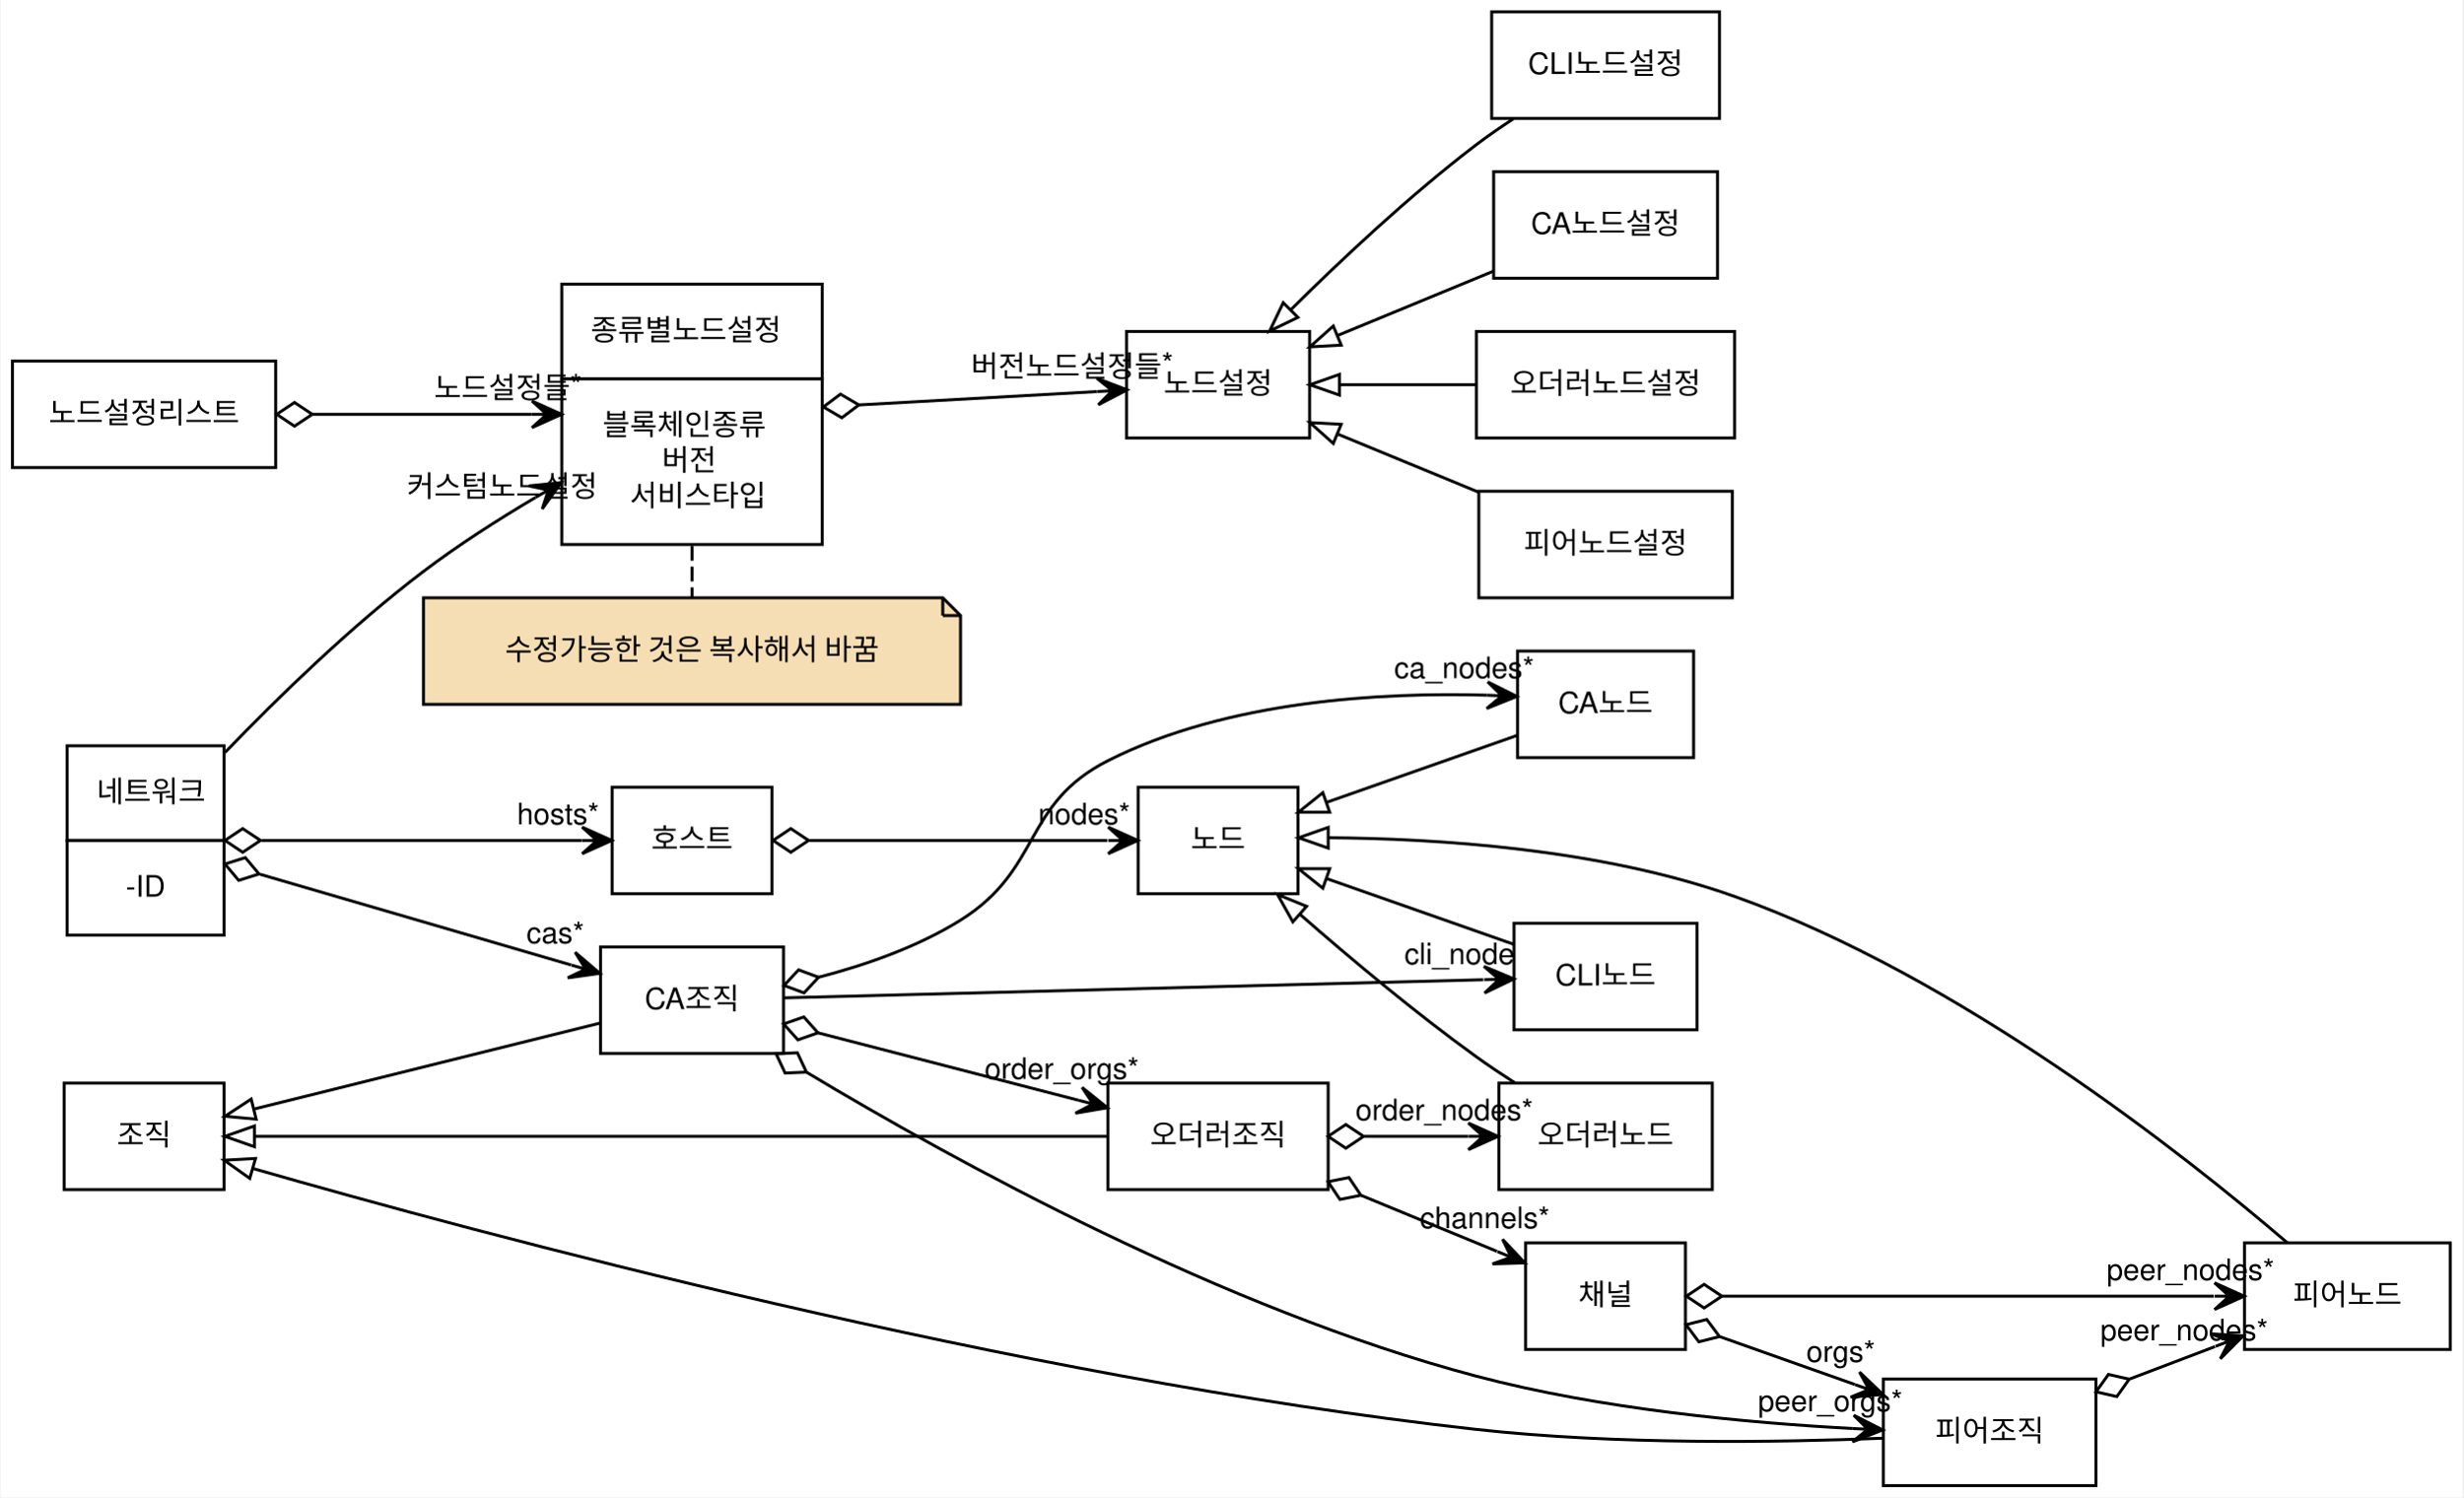
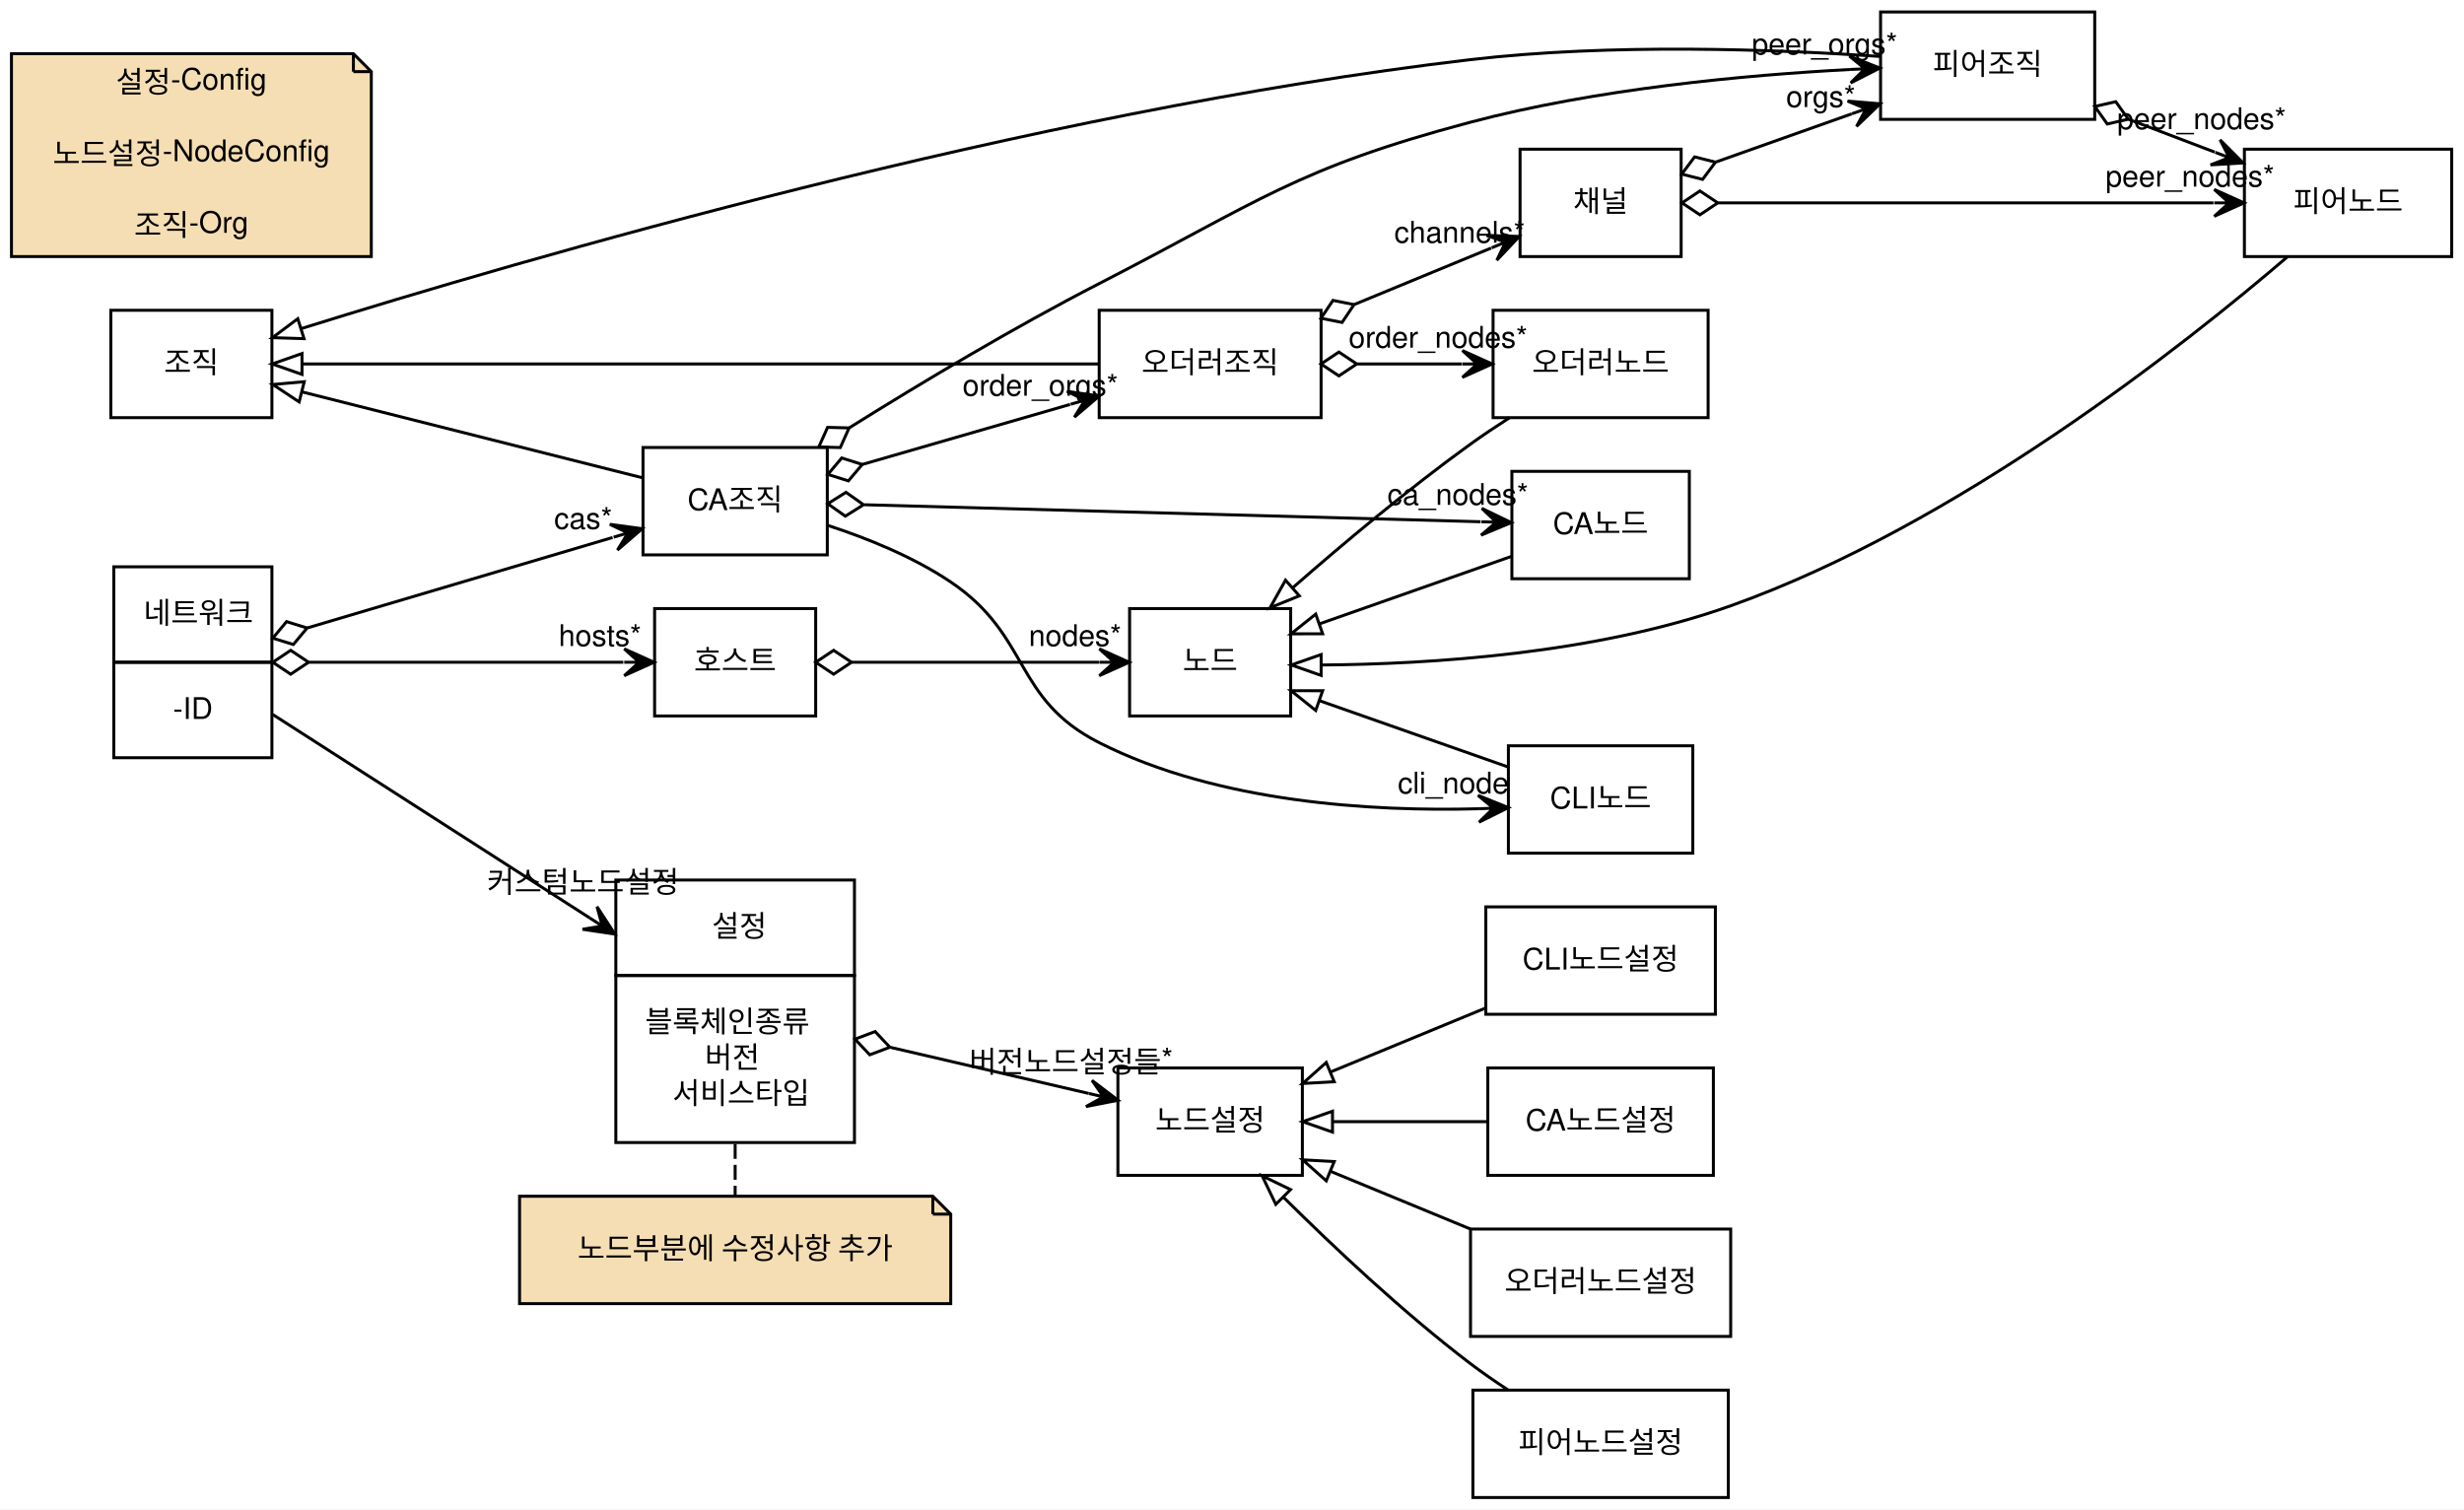
- <svg xmlns="http://www.w3.org/2000/svg" width="832pt" height="506pt" viewBox="0.00 0.00 831.62 506.00">
+ <svg xmlns="http://www.w3.org/2000/svg" width="826pt" height="506pt" viewBox="0.00 0.00 826.04 506.00">
  <g id="graph0" class="graph" transform="scale(1 1) rotate(0) translate(4 502)">
-     <polygon fill="#ffffff" stroke="transparent" points="-4,4 -4,-502 827.622,-502 827.622,4 -4,4" />
+     <polygon fill="#ffffff" stroke="transparent" points="-4,4 -4,-502 822.044,-502 822.044,4 -4,4" />
    <g id="node1" class="node">
-       <polygon fill="none" stroke="#000000" points="18.48,-218 18.48,-250 71.48,-250 71.48,-218 18.48,-218" />
-       <text text-anchor="start" x="28.43" y="-231" font-family="Helvetica,sans-Serif" font-size="10.00" fill="#000000">네트워크</text>
-       <polygon fill="none" stroke="#000000" points="18.48,-186 18.48,-218 71.48,-218 71.48,-186 18.48,-186" />
-       <text text-anchor="start" x="38.316" y="-199" font-family="Helvetica,sans-Serif" font-size="10.00" fill="#000000">-ID</text>
+       <polygon fill="none" stroke="#000000" points="34.158,-280 34.158,-312 87.158,-312 87.158,-280 34.158,-280" />
+       <text text-anchor="start" x="44.109" y="-293" font-family="Helvetica,sans-Serif" font-size="10.00" fill="#000000">네트워크</text>
+       <polygon fill="none" stroke="#000000" points="34.158,-248 34.158,-280 87.158,-280 87.158,-248 34.158,-248" />
+       <text text-anchor="start" x="53.995" y="-261" font-family="Helvetica,sans-Serif" font-size="10.00" fill="#000000">-ID</text>
    </g>
    <g id="node2" class="node">
-       <polygon fill="none" stroke="#000000" points="260.457,-182 198.672,-182 198.672,-146 260.457,-146 260.457,-182" />
-       <text text-anchor="middle" x="229.565" y="-161" font-family="Helvetica,sans-Serif" font-size="10.00" fill="#000000">CA조직</text>
+       <polygon fill="none" stroke="#000000" points="273.346,-352 211.562,-352 211.562,-316 273.346,-316 273.346,-352" />
+       <text text-anchor="middle" x="242.454" y="-331" font-family="Helvetica,sans-Serif" font-size="10.00" fill="#000000">CA조직</text>
    </g>
    <g id="edge1" class="edge">
-       <path fill="none" stroke="#000000" d="M83.663,-206.568C114.528,-197.563 157.42,-185.049 188.708,-175.92" />
-       <polygon fill="none" stroke="#000000" points="83.309,-206.671 78.67,-212.191 71.789,-210.032 76.429,-204.512 83.309,-206.671" />
-       <polygon fill="#000000" stroke="#000000" points="198.429,-173.084 190.089,-180.205 193.629,-174.484 188.829,-175.885 188.829,-175.885 188.829,-175.885 193.629,-174.484 187.569,-171.565 198.429,-173.084 198.429,-173.084" />
-       <text text-anchor="middle" x="183.396" y="-183.275" font-family="Helvetica,sans-Serif" font-size="10.00" fill="#000000">cas*</text>
+       <path fill="none" stroke="#000000" d="M99.092,-291.533C129.189,-300.448 170.746,-312.759 201.371,-321.83" />
+       <polygon fill="none" stroke="#000000" points="98.955,-291.493 92.066,-293.624 87.45,-288.084 94.339,-285.953 98.955,-291.493" />
+       <polygon fill="#000000" stroke="#000000" points="211.306,-324.773 200.439,-326.248 206.512,-323.353 201.717,-321.933 201.717,-321.933 201.717,-321.933 206.512,-323.353 202.995,-317.618 211.306,-324.773 211.306,-324.773" />
+       <text text-anchor="middle" x="191.525" y="-324.729" font-family="Helvetica,sans-Serif" font-size="10.00" fill="#000000">cas*</text>
    </g>
    <g id="node10" class="node">
-       <polygon fill="none" stroke="#000000" points="256.565,-236 202.565,-236 202.565,-200 256.565,-200 256.565,-236" />
-       <text text-anchor="middle" x="229.565" y="-215" font-family="Helvetica,sans-Serif" font-size="10.00" fill="#000000">호스트</text>
+       <polygon fill="none" stroke="#000000" points="269.454,-298 215.454,-298 215.454,-262 269.454,-262 269.454,-298" />
+       <text text-anchor="middle" x="242.454" y="-277" font-family="Helvetica,sans-Serif" font-size="10.00" fill="#000000">호스트</text>
    </g>
    <g id="edge11" class="edge">
-       <path fill="none" stroke="#000000" d="M84.152,-218C116.202,-218 160.983,-218 192.356,-218" />
-       <polygon fill="none" stroke="#000000" points="83.789,-218 77.789,-222 71.789,-218 77.79,-214 83.789,-218" />
-       <polygon fill="#000000" stroke="#000000" points="202.444,-218 192.444,-222.5 197.444,-218 192.444,-218 192.444,-218 192.444,-218 197.444,-218 192.444,-213.5 202.444,-218 202.444,-218" />
-       <text text-anchor="middle" x="184.318" y="-223.452" font-family="Helvetica,sans-Serif" font-size="10.00" fill="#000000">hosts*</text>
+       <path fill="none" stroke="#000000" d="M99.573,-280C130.831,-280 174.224,-280 204.968,-280" />
+       <polygon fill="none" stroke="#000000" points="99.45,-280 93.45,-284 87.45,-280 93.45,-276 99.45,-280" />
+       <polygon fill="#000000" stroke="#000000" points="215.274,-280 205.274,-284.5 210.274,-280 205.274,-280 205.274,-280 205.274,-280 210.274,-280 205.274,-275.5 215.274,-280 215.274,-280" />
+       <text text-anchor="middle" x="197.148" y="-285.452" font-family="Helvetica,sans-Serif" font-size="10.00" fill="#000000">hosts*</text>
    </g>
    <g id="node12" class="node">
-       <polygon fill="none" stroke="#000000" points="185.565,-374 185.565,-406 273.565,-406 273.565,-374 185.565,-374" />
-       <text text-anchor="start" x="195.31" y="-387" font-family="Helvetica,sans-Serif" font-size="10.00" fill="#000000">종류별노드설정</text>
-       <polygon fill="none" stroke="#000000" points="185.565,-318 185.565,-374 273.565,-374 273.565,-318 185.565,-318" />
-       <text text-anchor="start" x="199.363" y="-355" font-family="Helvetica,sans-Serif" font-size="10.00" fill="#000000">블록체인종류</text>
-       <text text-anchor="start" x="219.403" y="-343" font-family="Helvetica,sans-Serif" font-size="10.00" fill="#000000">버전</text>
-       <text text-anchor="start" x="208.567" y="-331" font-family="Helvetica,sans-Serif" font-size="10.00" fill="#000000">서비스타입</text>
+       <polygon fill="none" stroke="#000000" points="202.454,-175 202.454,-207 282.454,-207 282.454,-175 202.454,-175" />
+       <text text-anchor="start" x="234.672" y="-188" font-family="Helvetica,sans-Serif" font-size="10.00" fill="#000000">설정</text>
+       <polygon fill="none" stroke="#000000" points="202.454,-119 202.454,-175 282.454,-175 282.454,-119 202.454,-119" />
+       <text text-anchor="start" x="212.253" y="-156" font-family="Helvetica,sans-Serif" font-size="10.00" fill="#000000">블록체인종류</text>
+       <text text-anchor="start" x="232.292" y="-144" font-family="Helvetica,sans-Serif" font-size="10.00" fill="#000000">버전</text>
+       <text text-anchor="start" x="221.457" y="-132" font-family="Helvetica,sans-Serif" font-size="10.00" fill="#000000">서비스타입</text>
+     </g>
+     <g id="edge13" class="edge">
+       <path fill="none" stroke="#000000" d="M87.45,-262.484C115.469,-244.501 159.666,-216.134 193.709,-194.285" />
+       <polygon fill="#000000" stroke="#000000" points="202.129,-188.881 196.144,-198.07 197.921,-191.582 193.713,-194.282 193.713,-194.282 193.713,-194.282 197.921,-191.582 191.283,-190.495 202.129,-188.881 202.129,-188.881" />
+       <text text-anchor="middle" x="191.44" y="-202.785" font-family="Helvetica,sans-Serif" font-size="10.00" fill="#000000">커스텀노드설정</text>
+     </g>
+     <g id="node3" class="node">
+       <polygon fill="none" stroke="#000000" points="438.885,-398 364.494,-398 364.494,-362 438.885,-362 438.885,-398" />
+       <text text-anchor="middle" x="401.69" y="-377" font-family="Helvetica,sans-Serif" font-size="10.00" fill="#000000">오더러조직</text>
+     </g>
+     <g id="edge2" class="edge">
+       <path fill="none" stroke="#000000" d="M285.139,-346.331C306.61,-352.533 332.684,-360.066 354.721,-366.432" />
+       <polygon fill="none" stroke="#000000" points="285.063,-346.309 278.188,-348.487 273.534,-342.978 280.409,-340.801 285.063,-346.309" />
+       <polygon fill="#000000" stroke="#000000" points="364.532,-369.266 353.676,-370.814 359.728,-367.878 354.925,-366.49 354.925,-366.49 354.925,-366.49 359.728,-367.878 356.173,-362.167 364.532,-369.266 364.532,-369.266" />
+       <text text-anchor="middle" x="344.772" y="-369.356" font-family="Helvetica,sans-Serif" font-size="10.00" fill="#000000">order_orgs*</text>
+     </g>
+     <g id="node4" class="node">
+       <polygon fill="none" stroke="#000000" points="698.245,-498 626.446,-498 626.446,-462 698.245,-462 698.245,-498" />
+       <text text-anchor="middle" x="662.346" y="-477" font-family="Helvetica,sans-Serif" font-size="10.00" fill="#000000">피어조직</text>
+     </g>
+     <g id="edge3" class="edge">
+       <path fill="none" stroke="#000000" d="M280.816,-358.661C304.523,-373.463 335.817,-392.223 364.592,-407 418.134,-434.497 430.614,-445.55 488.787,-461 531.049,-472.224 580.794,-476.832 616.168,-478.716" />
+       <polygon fill="none" stroke="#000000" points="280.651,-358.558 273.442,-358.748 270.494,-352.168 277.702,-351.977 280.651,-358.558" />
+       <polygon fill="#000000" stroke="#000000" points="626.202,-479.198 615.998,-483.213 621.208,-478.958 616.214,-478.718 616.214,-478.718 616.214,-478.718 621.208,-478.958 616.43,-474.223 626.202,-479.198 626.202,-479.198" />
+       <text text-anchor="middle" x="607.692" y="-483.771" font-family="Helvetica,sans-Serif" font-size="10.00" fill="#000000">peer_orgs*</text>
+     </g>
+     <g id="node5" class="node">
+       <polygon fill="none" stroke="#000000" points="562.334,-344 502.849,-344 502.849,-308 562.334,-308 562.334,-344" />
+       <text text-anchor="middle" x="532.591" y="-323" font-family="Helvetica,sans-Serif" font-size="10.00" fill="#000000">CA노드</text>
+     </g>
+     <g id="edge4" class="edge">
+       <path fill="none" stroke="#000000" d="M285.839,-332.804C341.711,-331.263 438.064,-328.606 492.36,-327.109" />
+       <polygon fill="none" stroke="#000000" points="285.499,-332.813 279.612,-336.977 273.504,-333.144 279.391,-328.98 285.499,-332.813" />
+       <polygon fill="#000000" stroke="#000000" points="502.635,-326.826 492.762,-331.6 497.636,-326.964 492.638,-327.102 492.638,-327.102 492.638,-327.102 497.636,-326.964 492.514,-322.603 502.635,-326.826 502.635,-326.826" />
+       <text text-anchor="middle" x="484.748" y="-332.775" font-family="Helvetica,sans-Serif" font-size="10.00" fill="#000000">ca_nodes*</text>
+     </g>
+     <g id="node6" class="node">
+       <polygon fill="none" stroke="#000000" points="563.504,-252 501.679,-252 501.679,-216 563.504,-216 563.504,-252" />
+       <text text-anchor="middle" x="532.591" y="-231" font-family="Helvetica,sans-Serif" font-size="10.00" fill="#000000">CLI노드</text>
+     </g>
+     <g id="edge5" class="edge">
+       <path fill="none" stroke="#000000" d="M273.445,-325.903C286.793,-321.556 302.155,-315.345 314.592,-307 341.752,-288.776 335.404,-267.761 364.592,-253 404.405,-232.865 456.164,-229.942 491.65,-230.89" />
+       <polygon fill="#000000" stroke="#000000" points="501.655,-231.271 491.491,-235.387 496.659,-231.081 491.662,-230.89 491.662,-230.89 491.662,-230.89 496.659,-231.081 491.834,-226.394 501.655,-231.271 501.655,-231.271" />
+       <text text-anchor="middle" x="483.22" y="-236.027" font-family="Helvetica,sans-Serif" font-size="10.00" fill="#000000">cli_node</text>
+     </g>
+     <g id="node8" class="node">
+       <polygon fill="none" stroke="#000000" points="568.636,-398 496.546,-398 496.546,-362 568.636,-362 568.636,-398" />
+       <text text-anchor="middle" x="532.591" y="-377" font-family="Helvetica,sans-Serif" font-size="10.00" fill="#000000">오더러노드</text>
+     </g>
+     <g id="edge7" class="edge">
+       <path fill="none" stroke="#000000" d="M451.088,-380C462.567,-380 474.748,-380 486.098,-380" />
+       <polygon fill="none" stroke="#000000" points="450.851,-380 444.851,-384 438.851,-380 444.851,-376 450.851,-380" />
+       <polygon fill="#000000" stroke="#000000" points="496.242,-380 486.242,-384.5 491.242,-380 486.242,-380 486.242,-380 486.242,-380 491.242,-380 486.242,-375.5 496.242,-380 496.242,-380" />
+       <text text-anchor="middle" x="478.116" y="-385.452" font-family="Helvetica,sans-Serif" font-size="10.00" fill="#000000">order_nodes*</text>
+     </g>
+     <g id="node9" class="node">
+       <polygon fill="none" stroke="#000000" points="559.591,-452 505.591,-452 505.591,-416 559.591,-416 559.591,-452" />
+       <text text-anchor="middle" x="532.591" y="-431" font-family="Helvetica,sans-Serif" font-size="10.00" fill="#000000">채널</text>
+     </g>
+     <g id="edge8" class="edge">
+       <path fill="none" stroke="#000000" d="M450.137,-399.986C465.276,-406.231 481.719,-413.014 495.909,-418.868" />
+       <polygon fill="none" stroke="#000000" points="449.944,-399.906 442.872,-401.316 438.851,-395.33 445.923,-393.92 449.944,-399.906" />
+       <polygon fill="#000000" stroke="#000000" points="505.329,-422.754 494.369,-423.1 500.707,-420.847 496.085,-418.94 496.085,-418.94 496.085,-418.94 500.707,-420.847 497.801,-414.78 505.329,-422.754 505.329,-422.754" />
+       <text text-anchor="middle" x="485.35" y="-420.655" font-family="Helvetica,sans-Serif" font-size="10.00" fill="#000000">channels*</text>
+     </g>
+     <g id="node7" class="node">
+       <polygon fill="none" stroke="#000000" points="817.919,-452 748.42,-452 748.42,-416 817.919,-416 817.919,-452" />
+       <text text-anchor="middle" x="783.169" y="-431" font-family="Helvetica,sans-Serif" font-size="10.00" fill="#000000">피어노드</text>
+     </g>
+     <g id="edge6" class="edge">
+       <path fill="none" stroke="#000000" d="M709.692,-461.974C719.166,-458.367 729.09,-454.589 738.471,-451.018" />
+       <polygon fill="none" stroke="#000000" points="709.484,-462.053 705.3,-467.926 698.27,-466.323 702.454,-460.45 709.484,-462.053" />
+       <polygon fill="#000000" stroke="#000000" points="748.008,-447.387 740.263,-455.15 743.335,-449.166 738.662,-450.945 738.662,-450.945 738.662,-450.945 743.335,-449.166 737.061,-446.739 748.008,-447.387 748.008,-447.387" />
+       <text text-anchor="middle" x="734.075" y="-458.735" font-family="Helvetica,sans-Serif" font-size="10.00" fill="#000000">peer_nodes*</text>
+     </g>
+     <g id="edge9" class="edge">
+       <path fill="none" stroke="#000000" d="M571.302,-447.723C585.605,-452.794 601.948,-458.588 616.802,-463.854" />
+       <polygon fill="none" stroke="#000000" points="571.102,-447.653 564.111,-449.418 559.792,-443.643 566.784,-441.878 571.102,-447.653" />
+       <polygon fill="#000000" stroke="#000000" points="626.312,-467.226 615.383,-468.125 621.6,-465.555 616.887,-463.884 616.887,-463.884 616.887,-463.884 621.6,-465.555 618.391,-459.643 626.312,-467.226 626.312,-467.226" />
+       <text text-anchor="middle" x="606.404" y="-466.135" font-family="Helvetica,sans-Serif" font-size="10.00" fill="#000000">orgs*</text>
+     </g>
+     <g id="edge10" class="edge">
+       <path fill="none" stroke="#000000" d="M572.042,-434C617.115,-434 690.734,-434 738.05,-434" />
+       <polygon fill="none" stroke="#000000" points="571.885,-434 565.885,-438 559.885,-434 565.885,-430 571.885,-434" />
+       <polygon fill="#000000" stroke="#000000" points="748.31,-434 738.31,-438.5 743.31,-434 738.31,-434 738.31,-434 738.31,-434 743.31,-434 738.31,-429.5 748.31,-434 748.31,-434" />
+       <text text-anchor="middle" x="730.184" y="-439.452" font-family="Helvetica,sans-Serif" font-size="10.00" fill="#000000">peer_nodes*</text>
+     </g>
+     <g id="node11" class="node">
+       <polygon fill="none" stroke="#000000" points="428.69,-298 374.69,-298 374.69,-262 428.69,-262 428.69,-298" />
+       <text text-anchor="middle" x="401.69" y="-277" font-family="Helvetica,sans-Serif" font-size="10.00" fill="#000000">노드</text>
+     </g>
+     <g id="edge12" class="edge">
+       <path fill="none" stroke="#000000" d="M281.573,-280C306.833,-280 339.507,-280 364.398,-280" />
+       <polygon fill="none" stroke="#000000" points="281.466,-280 275.466,-284 269.466,-280 275.466,-276 281.466,-280" />
+       <polygon fill="#000000" stroke="#000000" points="374.545,-280 364.545,-284.5 369.545,-280 364.545,-280 364.545,-280 364.545,-280 369.545,-280 364.545,-275.5 374.545,-280 374.545,-280" />
+       <text text-anchor="middle" x="356.419" y="-285.452" font-family="Helvetica,sans-Serif" font-size="10.00" fill="#000000">nodes*</text>
+     </g>
+     <g id="edge22" class="edge">
+       <path fill="none" stroke="#000000" d="M438.374,-292.891C458.701,-300.034 483.648,-308.801 502.765,-315.519" />
+       <polygon fill="none" stroke="#000000" points="439.407,-289.545 428.812,-289.531 437.087,-296.149 439.407,-289.545" />
+     </g>
+     <g id="edge23" class="edge">
+       <path fill="none" stroke="#000000" d="M438.509,-267.061C458.482,-260.043 482.886,-251.467 501.834,-244.809" />
+       <polygon fill="none" stroke="#000000" points="437.087,-263.851 428.812,-270.469 439.407,-270.455 437.087,-263.851" />
+     </g>
+     <g id="edge21" class="edge">
+       <path fill="none" stroke="#000000" d="M439,-279.087C475.156,-279.341 531.03,-282.78 576.396,-299 652.088,-326.062 727.825,-385.902 762.937,-415.988" />
+       <polygon fill="none" stroke="#000000" points="438.895,-275.587 428.898,-279.096 438.901,-282.587 438.895,-275.587" />
+     </g>
+     <g id="edge20" class="edge">
+       <path fill="none" stroke="#000000" d="M429.525,-305.11C446.224,-319.716 468.161,-338.12 488.787,-353 492.989,-356.031 497.536,-359.075 502.055,-361.97" />
+       <polygon fill="none" stroke="#000000" points="431.592,-302.266 421.777,-298.277 426.962,-307.516 431.592,-302.266" />
+     </g>
+     <g id="node13" class="node">
+       <polygon fill="none" stroke="#000000" points="432.609,-144 370.77,-144 370.77,-108 432.609,-108 432.609,-144" />
+       <text text-anchor="middle" x="401.69" y="-123" font-family="Helvetica,sans-Serif" font-size="10.00" fill="#000000">노드설정</text>
    </g>
    <g id="edge14" class="edge">
-       <path fill="none" stroke="#000000" d="M71.822,-247.754C89.882,-266.512 114.627,-290.581 138.959,-309 150.647,-317.847 163.935,-326.368 176.664,-333.892" />
-       <polygon fill="#000000" stroke="#000000" points="185.36,-338.935 174.452,-337.812 181.035,-336.427 176.709,-333.919 176.709,-333.919 176.709,-333.919 181.035,-336.427 178.966,-330.026 185.36,-338.935 185.36,-338.935" />
-       <text text-anchor="middle" x="165.44" y="-334.155" font-family="Helvetica,sans-Serif" font-size="10.00" fill="#000000">커스텀노드설정</text>
-     </g>
-     <g id="node3" class="node">
-       <polygon fill="none" stroke="#000000" points="444.463,-136 370.072,-136 370.072,-100 444.463,-100 444.463,-136" />
-       <text text-anchor="middle" x="407.267" y="-115" font-family="Helvetica,sans-Serif" font-size="10.00" fill="#000000">오더러조직</text>
-     </g>
-     <g id="edge2" class="edge">
-       <path fill="none" stroke="#000000" d="M272.225,-152.957C298.74,-146.093 332.859,-137.261 360.167,-130.192" />
-       <polygon fill="none" stroke="#000000" points="272.135,-152.98 267.329,-158.356 260.518,-155.987 265.324,-150.611 272.135,-152.98" />
-       <polygon fill="#000000" stroke="#000000" points="369.893,-127.675 361.34,-134.537 365.053,-128.928 360.212,-130.181 360.212,-130.181 360.212,-130.181 365.053,-128.928 359.085,-125.824 369.893,-127.675 369.893,-127.675" />
-       <text text-anchor="middle" x="354.464" y="-137.4" font-family="Helvetica,sans-Serif" font-size="10.00" fill="#000000">order_orgs*</text>
-     </g>
-     <g id="node4" class="node">
-       <polygon fill="none" stroke="#000000" points="703.823,-36 632.024,-36 632.024,0 703.823,0 703.823,-36" />
-       <text text-anchor="middle" x="667.923" y="-15" font-family="Helvetica,sans-Serif" font-size="10.00" fill="#000000">피어조직</text>
-     </g>
-     <g id="edge3" class="edge">
-       <path fill="none" stroke="#000000" d="M268.293,-139.652C318.346,-109.575 409.203,-59.617 494.365,-37 536.628,-25.776 586.372,-21.168 621.746,-19.284" />
-       <polygon fill="none" stroke="#000000" points="268.209,-139.704 265.158,-146.237 257.953,-145.933 261.005,-139.4 268.209,-139.704" />
-       <polygon fill="#000000" stroke="#000000" points="631.78,-18.802 622.008,-23.777 626.786,-19.042 621.792,-19.282 621.792,-19.282 621.792,-19.282 626.786,-19.042 621.576,-14.787 631.78,-18.802 631.78,-18.802" />
-       <text text-anchor="middle" x="614.081" y="-25.115" font-family="Helvetica,sans-Serif" font-size="10.00" fill="#000000">peer_orgs*</text>
-     </g>
-     <g id="node5" class="node">
-       <polygon fill="none" stroke="#000000" points="567.912,-282 508.427,-282 508.427,-246 567.912,-246 567.912,-282" />
-       <text text-anchor="middle" x="538.169" y="-261" font-family="Helvetica,sans-Serif" font-size="10.00" fill="#000000">CA노드</text>
-     </g>
-     <g id="edge4" class="edge">
-       <path fill="none" stroke="#000000" d="M272.318,-171.761C288.145,-175.881 305.734,-182.015 320.17,-191 347.939,-208.283 340.982,-230.239 370.17,-245 410.34,-265.316 462.673,-268.109 498.18,-267.084" />
-       <polygon fill="none" stroke="#000000" points="272.316,-171.761 265.554,-174.267 260.64,-168.989 267.402,-166.483 272.316,-171.761" />
-       <polygon fill="#000000" stroke="#000000" points="508.175,-266.681 498.364,-271.58 503.179,-266.882 498.183,-267.084 498.183,-267.084 498.183,-267.084 503.179,-266.882 498.002,-262.587 508.175,-266.681 508.175,-266.681" />
-       <text text-anchor="middle" x="490.403" y="-272.856" font-family="Helvetica,sans-Serif" font-size="10.00" fill="#000000">ca_nodes*</text>
-     </g>
-     <g id="node6" class="node">
-       <polygon fill="none" stroke="#000000" points="569.082,-190 507.257,-190 507.257,-154 569.082,-154 569.082,-190" />
-       <text text-anchor="middle" x="538.169" y="-169" font-family="Helvetica,sans-Serif" font-size="10.00" fill="#000000">CLI노드</text>
-     </g>
-     <g id="edge5" class="edge">
-       <path fill="none" stroke="#000000" d="M260.568,-164.804C316.485,-166.253 434.222,-169.305 496.887,-170.93" />
-       <polygon fill="#000000" stroke="#000000" points="507.187,-171.197 497.074,-175.436 502.189,-171.067 497.19,-170.938 497.19,-170.938 497.19,-170.938 502.189,-171.067 497.307,-166.439 507.187,-171.197 507.187,-171.197" />
-       <text text-anchor="middle" x="488.848" y="-176.177" font-family="Helvetica,sans-Serif" font-size="10.00" fill="#000000">cli_node</text>
-     </g>
-     <g id="node8" class="node">
-       <polygon fill="none" stroke="#000000" points="574.215,-136 502.125,-136 502.125,-100 574.215,-100 574.215,-136" />
-       <text text-anchor="middle" x="538.169" y="-115" font-family="Helvetica,sans-Serif" font-size="10.00" fill="#000000">오더러노드</text>
-     </g>
-     <g id="edge7" class="edge">
-       <path fill="none" stroke="#000000" d="M456.666,-118C468.145,-118 480.327,-118 491.675,-118" />
-       <polygon fill="none" stroke="#000000" points="456.429,-118 450.429,-122 444.429,-118 450.429,-114 456.429,-118" />
-       <polygon fill="#000000" stroke="#000000" points="501.82,-118 491.82,-122.5 496.82,-118 491.82,-118 491.82,-118 491.82,-118 496.82,-118 491.82,-113.5 501.82,-118 501.82,-118" />
-       <text text-anchor="middle" x="483.694" y="-123.452" font-family="Helvetica,sans-Serif" font-size="10.00" fill="#000000">order_nodes*</text>
-     </g>
-     <g id="node9" class="node">
-       <polygon fill="none" stroke="#000000" points="565.169,-82 511.17,-82 511.17,-46 565.169,-46 565.169,-82" />
-       <text text-anchor="middle" x="538.169" y="-61" font-family="Helvetica,sans-Serif" font-size="10.00" fill="#000000">채널</text>
-     </g>
-     <g id="edge8" class="edge">
-       <path fill="none" stroke="#000000" d="M455.715,-98.014C470.854,-91.769 487.297,-84.986 501.487,-79.132" />
-       <polygon fill="none" stroke="#000000" points="455.522,-98.094 451.501,-104.08 444.429,-102.67 448.45,-96.684 455.522,-98.094" />
-       <polygon fill="#000000" stroke="#000000" points="510.907,-75.246 503.379,-83.22 506.285,-77.153 501.663,-79.06 501.663,-79.06 501.663,-79.06 506.285,-77.153 499.947,-74.9 510.907,-75.246 510.907,-75.246" />
-       <text text-anchor="middle" x="497.374" y="-86.972" font-family="Helvetica,sans-Serif" font-size="10.00" fill="#000000">channels*</text>
-     </g>
-     <g id="node7" class="node">
-       <polygon fill="none" stroke="#000000" points="823.497,-82 753.998,-82 753.998,-46 823.497,-46 823.497,-82" />
-       <text text-anchor="middle" x="788.747" y="-61" font-family="Helvetica,sans-Serif" font-size="10.00" fill="#000000">피어노드</text>
-     </g>
-     <g id="edge6" class="edge">
-       <path fill="none" stroke="#000000" d="M715.27,-36.026C724.744,-39.633 734.668,-43.411 744.049,-46.982" />
-       <polygon fill="none" stroke="#000000" points="715.062,-35.947 708.032,-37.55 703.848,-31.677 710.878,-30.074 715.062,-35.947" />
-       <polygon fill="#000000" stroke="#000000" points="753.586,-50.613 742.639,-51.261 748.913,-48.834 744.24,-47.055 744.24,-47.055 744.24,-47.055 748.913,-48.834 745.841,-42.85 753.586,-50.613 753.586,-50.613" />
-       <text text-anchor="middle" x="733.639" y="-49.063" font-family="Helvetica,sans-Serif" font-size="10.00" fill="#000000">peer_nodes*</text>
-     </g>
-     <g id="edge9" class="edge">
-       <path fill="none" stroke="#000000" d="M576.88,-50.277C591.183,-45.206 607.526,-39.412 622.38,-34.146" />
-       <polygon fill="none" stroke="#000000" points="576.681,-50.347 572.362,-56.122 565.37,-54.357 569.689,-48.582 576.681,-50.347" />
-       <polygon fill="#000000" stroke="#000000" points="631.89,-30.774 623.969,-38.357 627.178,-32.445 622.465,-34.116 622.465,-34.116 622.465,-34.116 627.178,-32.445 620.961,-29.875 631.89,-30.774 631.89,-30.774" />
-       <text text-anchor="middle" x="617.63" y="-41.798" font-family="Helvetica,sans-Serif" font-size="10.00" fill="#000000">orgs*</text>
-     </g>
-     <g id="edge10" class="edge">
-       <path fill="none" stroke="#000000" d="M577.62,-64C622.693,-64 696.312,-64 743.628,-64" />
-       <polygon fill="none" stroke="#000000" points="577.463,-64 571.463,-68 565.463,-64 571.463,-60 577.463,-64" />
-       <polygon fill="#000000" stroke="#000000" points="753.888,-64 743.888,-68.5 748.888,-64 743.888,-64 743.888,-64 743.888,-64 748.888,-64 743.888,-59.5 753.888,-64 753.888,-64" />
-       <text text-anchor="middle" x="735.762" y="-69.452" font-family="Helvetica,sans-Serif" font-size="10.00" fill="#000000">peer_nodes*</text>
-     </g>
-     <g id="node11" class="node">
-       <polygon fill="none" stroke="#000000" points="434.267,-236 380.267,-236 380.267,-200 434.267,-200 434.267,-236" />
-       <text text-anchor="middle" x="407.267" y="-215" font-family="Helvetica,sans-Serif" font-size="10.00" fill="#000000">노드</text>
-     </g>
-     <g id="edge12" class="edge">
-       <path fill="none" stroke="#000000" d="M269.136,-218C299.21,-218 340.301,-218 369.835,-218" />
-       <polygon fill="none" stroke="#000000" points="268.941,-218 262.941,-222 256.941,-218 262.941,-214 268.941,-218" />
-       <polygon fill="#000000" stroke="#000000" points="380.151,-218 370.151,-222.5 375.151,-218 370.151,-218 370.151,-218 370.151,-218 375.151,-218 370.151,-213.5 380.151,-218 380.151,-218" />
-       <text text-anchor="middle" x="362.025" y="-223.452" font-family="Helvetica,sans-Serif" font-size="10.00" fill="#000000">nodes*</text>
-     </g>
-     <g id="edge23" class="edge">
-       <path fill="none" stroke="#000000" d="M443.952,-230.891C464.279,-238.034 489.226,-246.801 508.343,-253.519" />
-       <polygon fill="none" stroke="#000000" points="444.985,-227.545 434.39,-227.531 442.664,-234.149 444.985,-227.545" />
+       <path fill="none" stroke="#000000" d="M294.621,-150.879C316.183,-145.868 340.805,-140.147 360.997,-135.455" />
+       <polygon fill="none" stroke="#000000" points="294.324,-150.947 289.385,-156.202 282.636,-153.663 287.575,-148.409 294.324,-150.947" />
+       <polygon fill="#000000" stroke="#000000" points="370.816,-133.174 362.094,-139.82 365.946,-134.305 361.076,-135.437 361.076,-135.437 361.076,-135.437 365.946,-134.305 360.057,-131.054 370.816,-133.174 370.816,-133.174" />
+       <text text-anchor="middle" x="355.073" y="-142.509" font-family="Helvetica,sans-Serif" font-size="10.00" fill="#000000">버전노드설정들*</text>
+     </g>
+     <g id="node14" class="node">
+       <polygon fill="#f5deb3" stroke="#000000" points="308.73,-101 170.178,-101 170.178,-65 314.73,-65 314.73,-95 308.73,-101" />
+       <polyline fill="none" stroke="#000000" points="308.73,-101 308.73,-95 " />
+       <polyline fill="none" stroke="#000000" points="314.73,-95 308.73,-95 " />
+       <text text-anchor="middle" x="242.454" y="-80" font-family="Helvetica,sans-Serif" font-size="10.00" fill="#000000">노드부분에 수정사항 추가</text>
+     </g>
+     <g id="edge15" class="edge">
+       <path fill="none" stroke="#000000" stroke-dasharray="5,2" d="M242.454,-118.527C242.454,-112.727 242.454,-106.926 242.454,-101.125" />
+     </g>
+     <g id="node15" class="node">
+       <polygon fill="none" stroke="#000000" points="570.398,-144 494.785,-144 494.785,-108 570.398,-108 570.398,-144" />
+       <text text-anchor="middle" x="532.591" y="-123" font-family="Helvetica,sans-Serif" font-size="10.00" fill="#000000">CA노드설정</text>
+     </g>
+     <g id="edge16" class="edge">
+       <path fill="none" stroke="#000000" d="M442.714,-126C459.365,-126 478.479,-126 494.787,-126" />
+       <polygon fill="none" stroke="#000000" points="442.712,-122.5 432.711,-126 442.711,-129.5 442.712,-122.5" />
+     </g>
+     <g id="node16" class="node">
+       <polygon fill="none" stroke="#000000" points="576.201,-90 488.982,-90 488.982,-54 576.201,-54 576.201,-90" />
+       <text text-anchor="middle" x="532.591" y="-69" font-family="Helvetica,sans-Serif" font-size="10.00" fill="#000000">오더러노드설정</text>
+     </g>
+     <g id="edge17" class="edge">
+       <path fill="none" stroke="#000000" d="M442.129,-109.318C456.961,-103.199 473.811,-96.248 488.915,-90.018" />
+       <polygon fill="none" stroke="#000000" points="440.621,-106.154 432.711,-113.203 443.291,-112.625 440.621,-106.154" />
+     </g>
+     <g id="node17" class="node">
+       <polygon fill="none" stroke="#000000" points="575.405,-36 489.778,-36 489.778,0 575.405,0 575.405,-36" />
+       <text text-anchor="middle" x="532.591" y="-15" font-family="Helvetica,sans-Serif" font-size="10.00" fill="#000000">피어노드설정</text>
+     </g>
+     <g id="edge18" class="edge">
+       <path fill="none" stroke="#000000" d="M426.377,-100.561C443.208,-83.857 466.419,-62.031 488.787,-45 492.767,-41.969 497.102,-38.973 501.447,-36.14" />
+       <polygon fill="none" stroke="#000000" points="423.702,-98.287 419.119,-107.84 428.659,-103.23 423.702,-98.287" />
+     </g>
+     <g id="node18" class="node">
+       <polygon fill="none" stroke="#000000" points="571.067,-198 494.116,-198 494.116,-162 571.067,-162 571.067,-198" />
+       <text text-anchor="middle" x="532.591" y="-177" font-family="Helvetica,sans-Serif" font-size="10.00" fill="#000000">CLI노드설정</text>
+     </g>
+     <g id="edge19" class="edge">
+       <path fill="none" stroke="#000000" d="M442.083,-142.663C458.555,-149.458 477.521,-157.282 493.823,-164.007" />
+       <polygon fill="none" stroke="#000000" points="443.291,-139.375 432.711,-138.797 440.621,-145.846 443.291,-139.375" />
+     </g>
+     <g id="node19" class="node">
+       <polygon fill="none" stroke="#000000" points="87.158,-398 33.158,-398 33.158,-362 87.158,-362 87.158,-398" />
+       <text text-anchor="middle" x="60.158" y="-377" font-family="Helvetica,sans-Serif" font-size="10.00" fill="#000000">조직</text>
+     </g>
+     <g id="edge26" class="edge">
+       <path fill="none" stroke="#000000" d="M97.342,-370.617C130.912,-362.146 179.744,-349.824 211.306,-341.86" />
+       <polygon fill="none" stroke="#000000" points="96.289,-367.273 87.45,-373.113 98.002,-374.06 96.289,-367.273" />
    </g>
    <g id="edge24" class="edge">
-       <path fill="none" stroke="#000000" d="M444.087,-205.061C464.06,-198.043 488.464,-189.467 507.412,-182.809" />
-       <polygon fill="none" stroke="#000000" points="442.664,-201.851 434.39,-208.469 444.985,-208.455 442.664,-201.851" />
-     </g>
-     <g id="edge22" class="edge">
-       <path fill="none" stroke="#000000" d="M444.577,-218.913C480.734,-218.659 536.608,-215.22 581.974,-199 657.666,-171.938 733.403,-112.098 768.515,-82.012" />
-       <polygon fill="none" stroke="#000000" points="444.479,-215.413 434.476,-218.904 444.473,-222.413 444.479,-215.413" />
-     </g>
-     <g id="edge21" class="edge">
-       <path fill="none" stroke="#000000" d="M435.103,-192.89C451.801,-178.284 473.739,-159.88 494.365,-145 498.567,-141.969 503.114,-138.925 507.633,-136.03" />
-       <polygon fill="none" stroke="#000000" points="432.54,-190.484 427.355,-199.723 437.17,-195.734 432.54,-190.484" />
-     </g>
-     <g id="node14" class="node">
-       <polygon fill="none" stroke="#000000" points="438.187,-390 376.348,-390 376.348,-354 438.187,-354 438.187,-390" />
-       <text text-anchor="middle" x="407.267" y="-369" font-family="Helvetica,sans-Serif" font-size="10.00" fill="#000000">노드설정</text>
-     </g>
-     <g id="edge15" class="edge">
-       <path fill="none" stroke="#000000" d="M285.975,-365.174C312.098,-366.644 342.557,-368.358 366.418,-369.701" />
-       <polygon fill="none" stroke="#000000" points="285.929,-365.172 279.714,-368.829 273.948,-364.498 280.163,-360.841 285.929,-365.172" />
-       <polygon fill="#000000" stroke="#000000" points="376.541,-370.271 366.304,-374.202 371.549,-369.99 366.557,-369.709 366.557,-369.709 366.557,-369.709 371.549,-369.99 366.81,-365.216 376.541,-370.271 376.541,-370.271" />
-       <text text-anchor="middle" x="357.969" y="-374.692" font-family="Helvetica,sans-Serif" font-size="10.00" fill="#000000">버전노드설정들*</text>
-     </g>
-     <g id="node15" class="node">
-       <polygon fill="#f5deb3" stroke="#000000" points="314.276,-300 138.853,-300 138.853,-264 320.276,-264 320.276,-294 314.276,-300" />
-       <polyline fill="none" stroke="#000000" points="314.276,-300 314.276,-294 " />
-       <polyline fill="none" stroke="#000000" points="320.276,-294 314.276,-294 " />
-       <text text-anchor="middle" x="229.565" y="-279" font-family="Helvetica,sans-Serif" font-size="10.00" fill="#000000">수정가능한 것은 복사해서 바꿈</text>
-     </g>
-     <g id="edge16" class="edge">
-       <path fill="none" stroke="#000000" stroke-dasharray="5,2" d="M229.565,-317.527C229.565,-311.727 229.565,-305.926 229.565,-300.125" />
-     </g>
-     <g id="node13" class="node">
-       <polygon fill="none" stroke="#000000" points="88.939,-380 .021,-380 .021,-344 88.939,-344 88.939,-380" />
-       <text text-anchor="middle" x="44.48" y="-359" font-family="Helvetica,sans-Serif" font-size="10.00" fill="#000000">노드설정리스트</text>
-     </g>
-     <g id="edge13" class="edge">
-       <path fill="none" stroke="#000000" d="M101.342,-362C124.923,-362 152.154,-362 175.439,-362" />
-       <polygon fill="none" stroke="#000000" points="101.283,-362 95.283,-366 89.283,-362 95.283,-358 101.283,-362" />
-       <polygon fill="#000000" stroke="#000000" points="185.493,-362 175.493,-366.5 180.493,-362 175.493,-362 175.493,-362 175.493,-362 180.493,-362 175.493,-357.5 185.493,-362 185.493,-362" />
-       <text text-anchor="middle" x="167.367" y="-367.452" font-family="Helvetica,sans-Serif" font-size="10.00" fill="#000000">노드설정들*</text>
-     </g>
-     <g id="node16" class="node">
-       <polygon fill="none" stroke="#000000" points="575.976,-444 500.363,-444 500.363,-408 575.976,-408 575.976,-444" />
-       <text text-anchor="middle" x="538.169" y="-423" font-family="Helvetica,sans-Serif" font-size="10.00" fill="#000000">CA노드설정</text>
-     </g>
-     <g id="edge17" class="edge">
-       <path fill="none" stroke="#000000" d="M447.821,-388.729C464.582,-395.644 483.903,-403.614 500.365,-410.405" />
-       <polygon fill="none" stroke="#000000" points="448.868,-385.375 438.289,-384.797 446.199,-391.846 448.868,-385.375" />
-     </g>
-     <g id="node17" class="node">
-       <polygon fill="none" stroke="#000000" points="581.779,-390 494.56,-390 494.56,-354 581.779,-354 581.779,-390" />
-       <text text-anchor="middle" x="538.169" y="-369" font-family="Helvetica,sans-Serif" font-size="10.00" fill="#000000">오더러노드설정</text>
-     </g>
-     <g id="edge18" class="edge">
-       <path fill="none" stroke="#000000" d="M448.556,-372C463.18,-372 479.677,-372 494.493,-372" />
-       <polygon fill="none" stroke="#000000" points="448.289,-368.5 438.289,-372 448.289,-375.5 448.289,-368.5" />
-     </g>
-     <g id="node18" class="node">
-       <polygon fill="none" stroke="#000000" points="580.983,-336 495.356,-336 495.356,-300 580.983,-300 580.983,-336" />
-       <text text-anchor="middle" x="538.169" y="-315" font-family="Helvetica,sans-Serif" font-size="10.00" fill="#000000">피어노드설정</text>
-     </g>
-     <g id="edge19" class="edge">
-       <path fill="none" stroke="#000000" d="M447.882,-355.245C462.998,-349.01 480.19,-341.918 495.486,-335.608" />
-       <polygon fill="none" stroke="#000000" points="446.199,-352.154 438.289,-359.203 448.868,-358.625 446.199,-352.154" />
-     </g>
-     <g id="node19" class="node">
-       <polygon fill="none" stroke="#000000" points="576.644,-498 499.695,-498 499.695,-462 576.644,-462 576.644,-498" />
-       <text text-anchor="middle" x="538.169" y="-477" font-family="Helvetica,sans-Serif" font-size="10.00" fill="#000000">CLI노드설정</text>
-     </g>
-     <g id="edge20" class="edge">
-       <path fill="none" stroke="#000000" d="M431.955,-397.439C448.786,-414.143 471.997,-435.969 494.365,-453 498.345,-456.031 502.68,-459.027 507.024,-461.86" />
-       <polygon fill="none" stroke="#000000" points="434.237,-394.77 424.697,-390.161 429.28,-399.713 434.237,-394.77" />
+       <path fill="none" stroke="#000000" d="M97.55,-380C163.293,-380 298.829,-380 364.458,-380" />
+       <polygon fill="none" stroke="#000000" points="97.243,-376.5 87.243,-380 97.243,-383.5 97.243,-376.5" />
+     </g>
+     <g id="edge25" class="edge">
+       <path fill="none" stroke="#000000" d="M97.061,-391.88C170.616,-414.863 341.13,-464.673 488.787,-482 536.074,-487.549 591.103,-485.486 626.305,-483.094" />
+       <polygon fill="none" stroke="#000000" points="97.928,-388.483 87.338,-388.821 95.827,-395.161 97.928,-388.483" />
    </g>
    <g id="node20" class="node">
-       <polygon fill="none" stroke="#000000" points="71.48,-136 17.48,-136 17.48,-100 71.48,-100 71.48,-136" />
-       <text text-anchor="middle" x="44.48" y="-115" font-family="Helvetica,sans-Serif" font-size="10.00" fill="#000000">조직</text>
-     </g>
-     <g id="edge27" class="edge">
-       <path fill="none" stroke="#000000" d="M81.877,-127.294C116.144,-135.811 166.291,-148.274 198.429,-156.262" />
-       <polygon fill="none" stroke="#000000" points="82.338,-123.803 71.789,-124.787 80.65,-130.596 82.338,-123.803" />
-     </g>
-     <g id="edge25" class="edge">
-       <path fill="none" stroke="#000000" d="M81.832,-118C151.53,-118 300.618,-118 370.142,-118" />
-       <polygon fill="none" stroke="#000000" points="81.748,-114.5 71.748,-118 81.748,-121.5 81.748,-114.5" />
-     </g>
-     <g id="edge26" class="edge">
-       <path fill="none" stroke="#000000" d="M81.139,-107.165C157.275,-85.28 338.432,-36.409 494.365,-19 541.68,-13.718 596.702,-14.575 631.895,-16.005" />
-       <polygon fill="none" stroke="#000000" points="80.165,-103.803 71.531,-109.944 82.11,-110.527 80.165,-103.803" />
+       <polygon fill="#f5deb3" stroke="#000000" points="114.474,-484 -.158,-484 -.158,-416 120.474,-416 120.474,-478 114.474,-484" />
+       <polyline fill="none" stroke="#000000" points="114.474,-484 114.474,-478 " />
+       <polyline fill="none" stroke="#000000" points="120.474,-478 114.474,-478 " />
+       <text text-anchor="middle" x="60.158" y="-471" font-family="Helvetica,sans-Serif" font-size="10.00" fill="#000000">설정-Config</text>
+       <text text-anchor="middle" x="60.158" y="-447" font-family="Helvetica,sans-Serif" font-size="10.00" fill="#000000">노드설정-NodeConfig </text>
+       <text text-anchor="middle" x="60.158" y="-423" font-family="Helvetica,sans-Serif" font-size="10.00" fill="#000000">조직-Org</text>
    </g>
  </g>
</svg>
